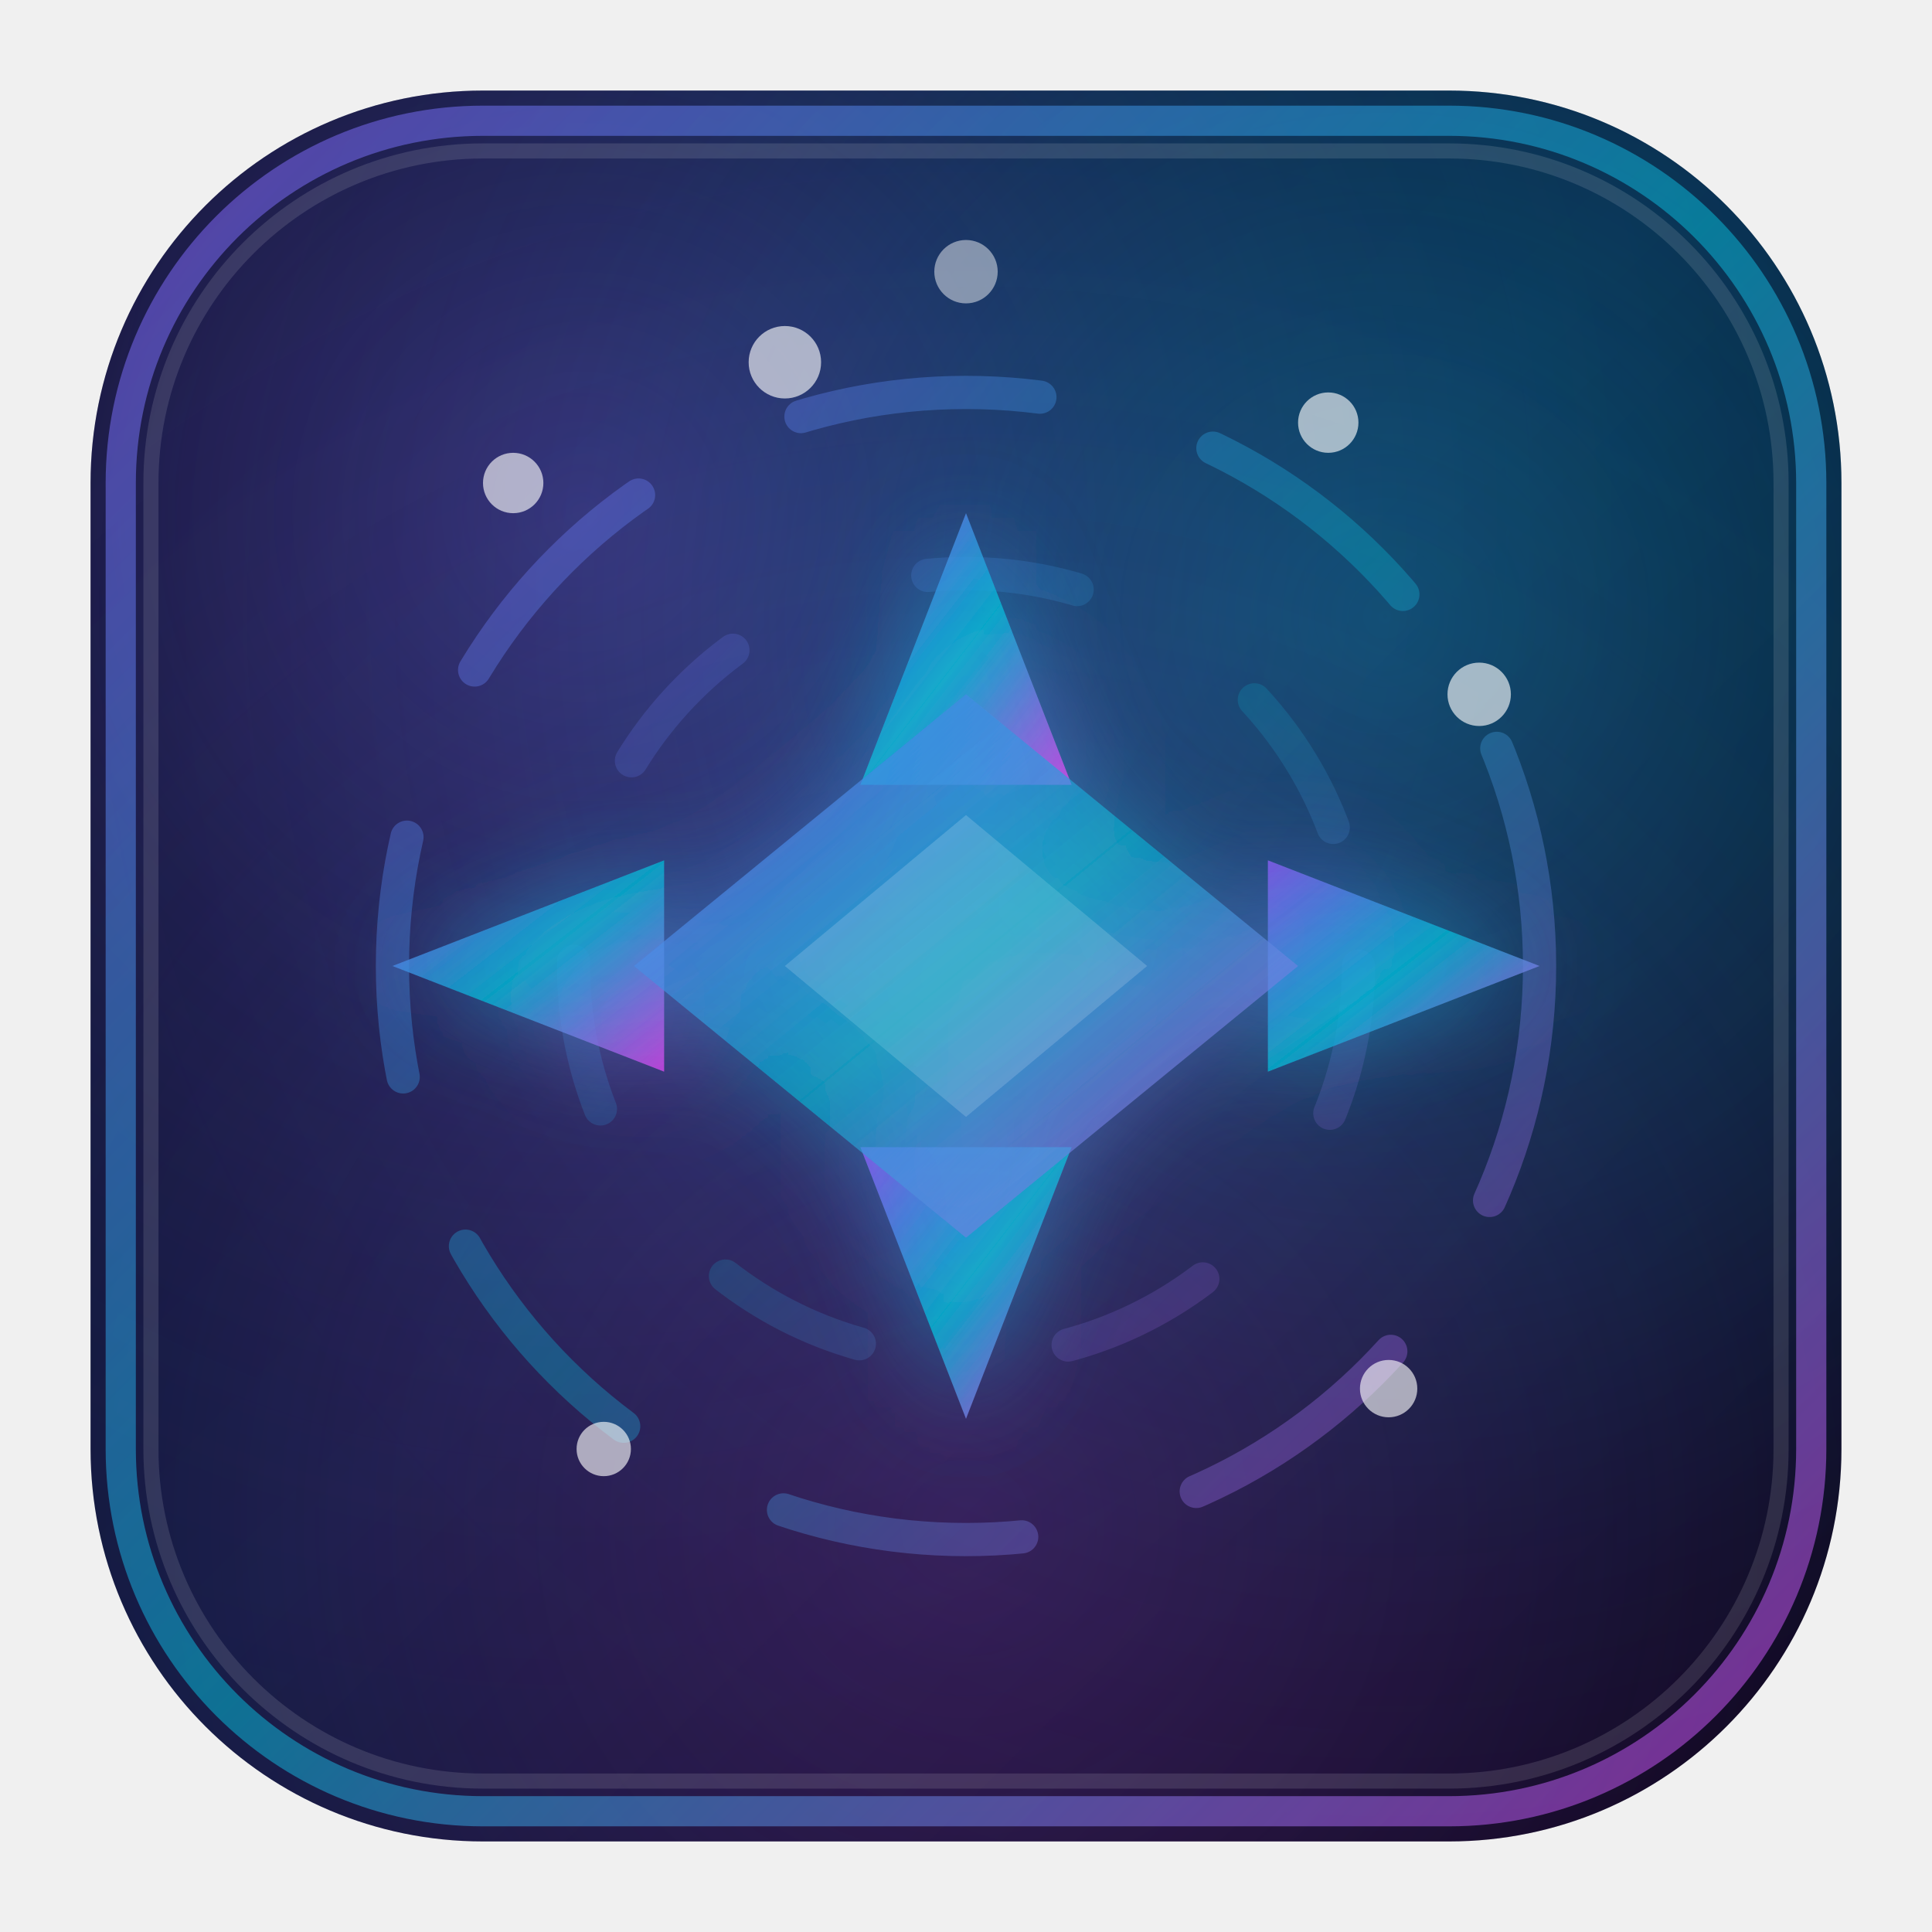
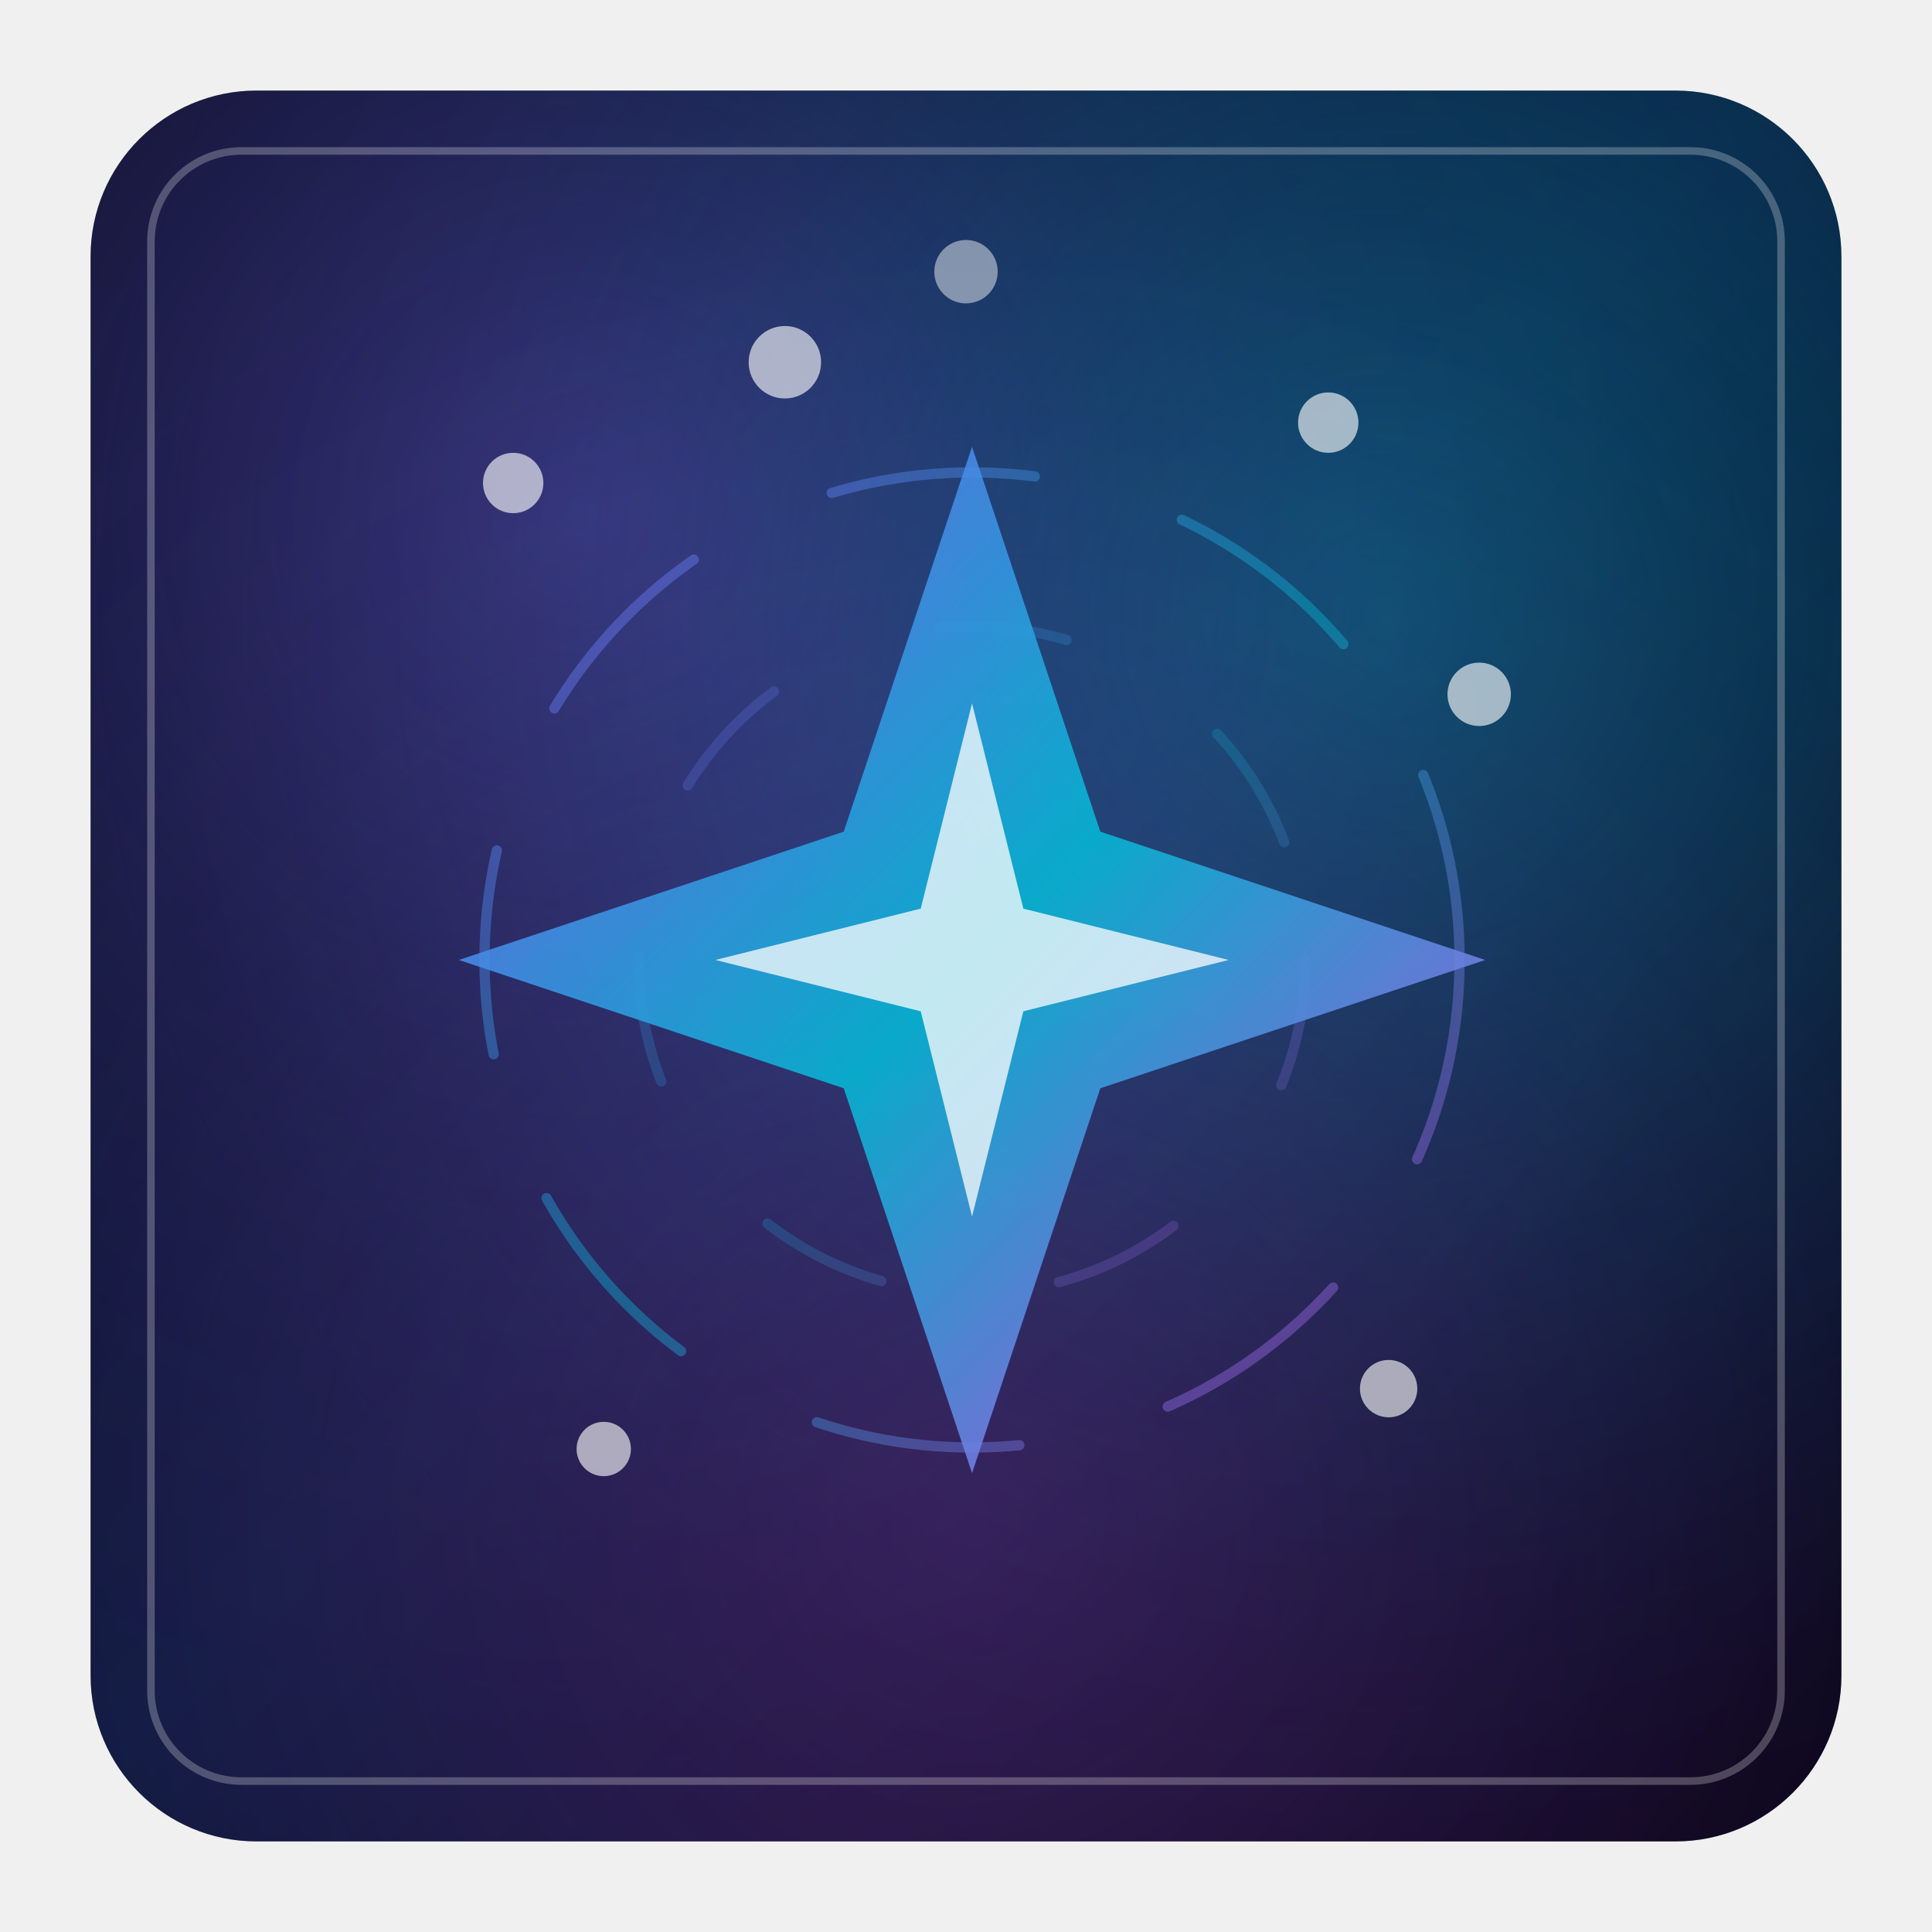
<svg xmlns="http://www.w3.org/2000/svg" viewBox="0 0 128 128">
  <defs>
    <linearGradient id="bg" x1="0" y1="0" x2="1" y2="1">
      <stop offset="0%" stop-color="#0b102a" />
      <stop offset="48%" stop-color="#0a1b3d" />
      <stop offset="100%" stop-color="#050213" />
    </linearGradient>
    <radialGradient id="glowTL" cx="28%" cy="24%" r="75%">
      <stop offset="0%" stop-color="#8B5CF6" stop-opacity="0.36" />
      <stop offset="42%" stop-color="#8B5CF6" stop-opacity="0.12" />
      <stop offset="100%" stop-color="#000000" stop-opacity="0" />
    </radialGradient>
    <radialGradient id="glowTR" cx="74%" cy="30%" r="80%">
      <stop offset="0%" stop-color="#06B6D4" stop-opacity="0.34" />
      <stop offset="46%" stop-color="#06B6D4" stop-opacity="0.12" />
      <stop offset="100%" stop-color="#000000" stop-opacity="0" />
    </radialGradient>
    <radialGradient id="glowB" cx="50%" cy="82%" r="85%">
      <stop offset="0%" stop-color="#D946EF" stop-opacity="0.22" />
      <stop offset="48%" stop-color="#D946EF" stop-opacity="0.08" />
      <stop offset="100%" stop-color="#000000" stop-opacity="0" />
    </radialGradient>
    <linearGradient id="brand" x1="0" y1="0" x2="1" y2="1">
      <stop offset="0%" stop-color="#8B5CF6" />
      <stop offset="50%" stop-color="#06B6D4" />
      <stop offset="100%" stop-color="#D946EF" />
    </linearGradient>
    <linearGradient id="brandSoft" x1="0" y1="0" x2="1" y2="1">
      <stop offset="0%" stop-color="#8B5CF6" stop-opacity="0.85" />
      <stop offset="50%" stop-color="#06B6D4" stop-opacity="0.7" />
      <stop offset="100%" stop-color="#D946EF" stop-opacity="0.75" />
    </linearGradient>
    <filter id="sparkGlow" x="-50%" y="-50%" width="200%" height="200%">
      <feGaussianBlur stdDeviation="3.5" result="blur" />
      <feColorMatrix in="blur" type="matrix" values="1 0 0 0 0  0 1 0 0 0  0 0 1 0 0  0 0 0 0.7 0" result="glow" />
      <feMerge>
        <feMergeNode in="glow" />
        <feMergeNode in="SourceGraphic" />
      </feMerge>
    </filter>
  </defs>
-   <rect x="6" y="6" width="116" height="116" rx="26" fill="url(#bg)" />
-   <rect x="6" y="6" width="116" height="116" rx="26" fill="url(#glowTL)" />
-   <rect x="6" y="6" width="116" height="116" rx="26" fill="url(#glowTR)" />
-   <rect x="6" y="6" width="116" height="116" rx="26" fill="url(#glowB)" />
-   <rect x="8" y="8" width="112" height="112" rx="24" stroke="url(#brand)" stroke-width="2" fill="none" opacity="0.55" />
-   <rect x="10" y="10" width="108" height="108" rx="22" stroke="#ffffff" stroke-opacity="0.12" stroke-width="1" fill="none" />
-   <g transform="translate(0 8)">
-     <g fill="none" stroke="url(#brandSoft)" stroke-width="2.2" opacity="0.5">
+   <rect x="6" y="6" width="116" height="116" rx="11" fill="url(#bg)" />
+   <rect x="6" y="6" width="116" height="116" rx="11" fill="url(#glowTL)" />
+   <rect x="6" y="6" width="116" height="116" rx="11" fill="url(#glowTR)" />
+   <rect x="6" y="6" width="116" height="116" rx="11" fill="url(#glowB)" />
+   <rect x="10" y="10" width="108" height="108" rx="6" stroke="#ffffff" stroke-opacity="0.25" stroke-width="0.5" fill="none" />
+   <g transform="translate(10 16) scale(0.85)">
+     <g fill="none" stroke="url(#brandSoft)" stroke-width="0.8" opacity="0.6">
      <circle cx="64" cy="56" r="38" stroke-dasharray="16 12" stroke-linecap="round" />
      <circle cx="64" cy="56" r="26" stroke-dasharray="10 14" stroke-linecap="round" opacity="0.55" />
    </g>
-     <g filter="url(#sparkGlow)">
-       <polygon points="64,26 71,44 57,44" fill="url(#brand)" opacity="0.82" />
-       <polygon points="64,86 71,68 57,68" fill="url(#brand)" opacity="0.82" />
-       <polygon points="26,56 44,63 44,49" fill="url(#brand)" opacity="0.78" />
-       <polygon points="102,56 84,63 84,49" fill="url(#brand)" opacity="0.78" />
-       <polygon points="64,38 86,56 64,74 42,56" fill="url(#brandSoft)" opacity="0.9" />
-       <polygon points="64,46 76,56 64,66 52,56" fill="#ffffff" opacity="0.16" />
+     <g filter="url(#starGlow)">
+       <path d="M64 16 L74 46 L104 56 L74 66 L64 96 L54 66 L24 56 L54 46 Z" fill="url(#brand)" opacity="0.9" />
+       <path d="M64 36 L68 52 L84 56 L68 60 L64 76 L60 60 L44 56 L60 52 Z" fill="#ffffff" opacity="0.75" />
    </g>
  </g>
  <g fill="#ffffff" opacity="0.62">
    <circle cx="34" cy="32" r="2" />
    <circle cx="52" cy="24" r="2.4" />
    <circle cx="88" cy="28" r="2" />
    <circle cx="98" cy="46" r="2.1" />
    <circle cx="92" cy="92" r="1.9" />
    <circle cx="40" cy="96" r="1.8" />
    <circle cx="64" cy="18" r="2.1" opacity="0.75" />
  </g>
</svg>
